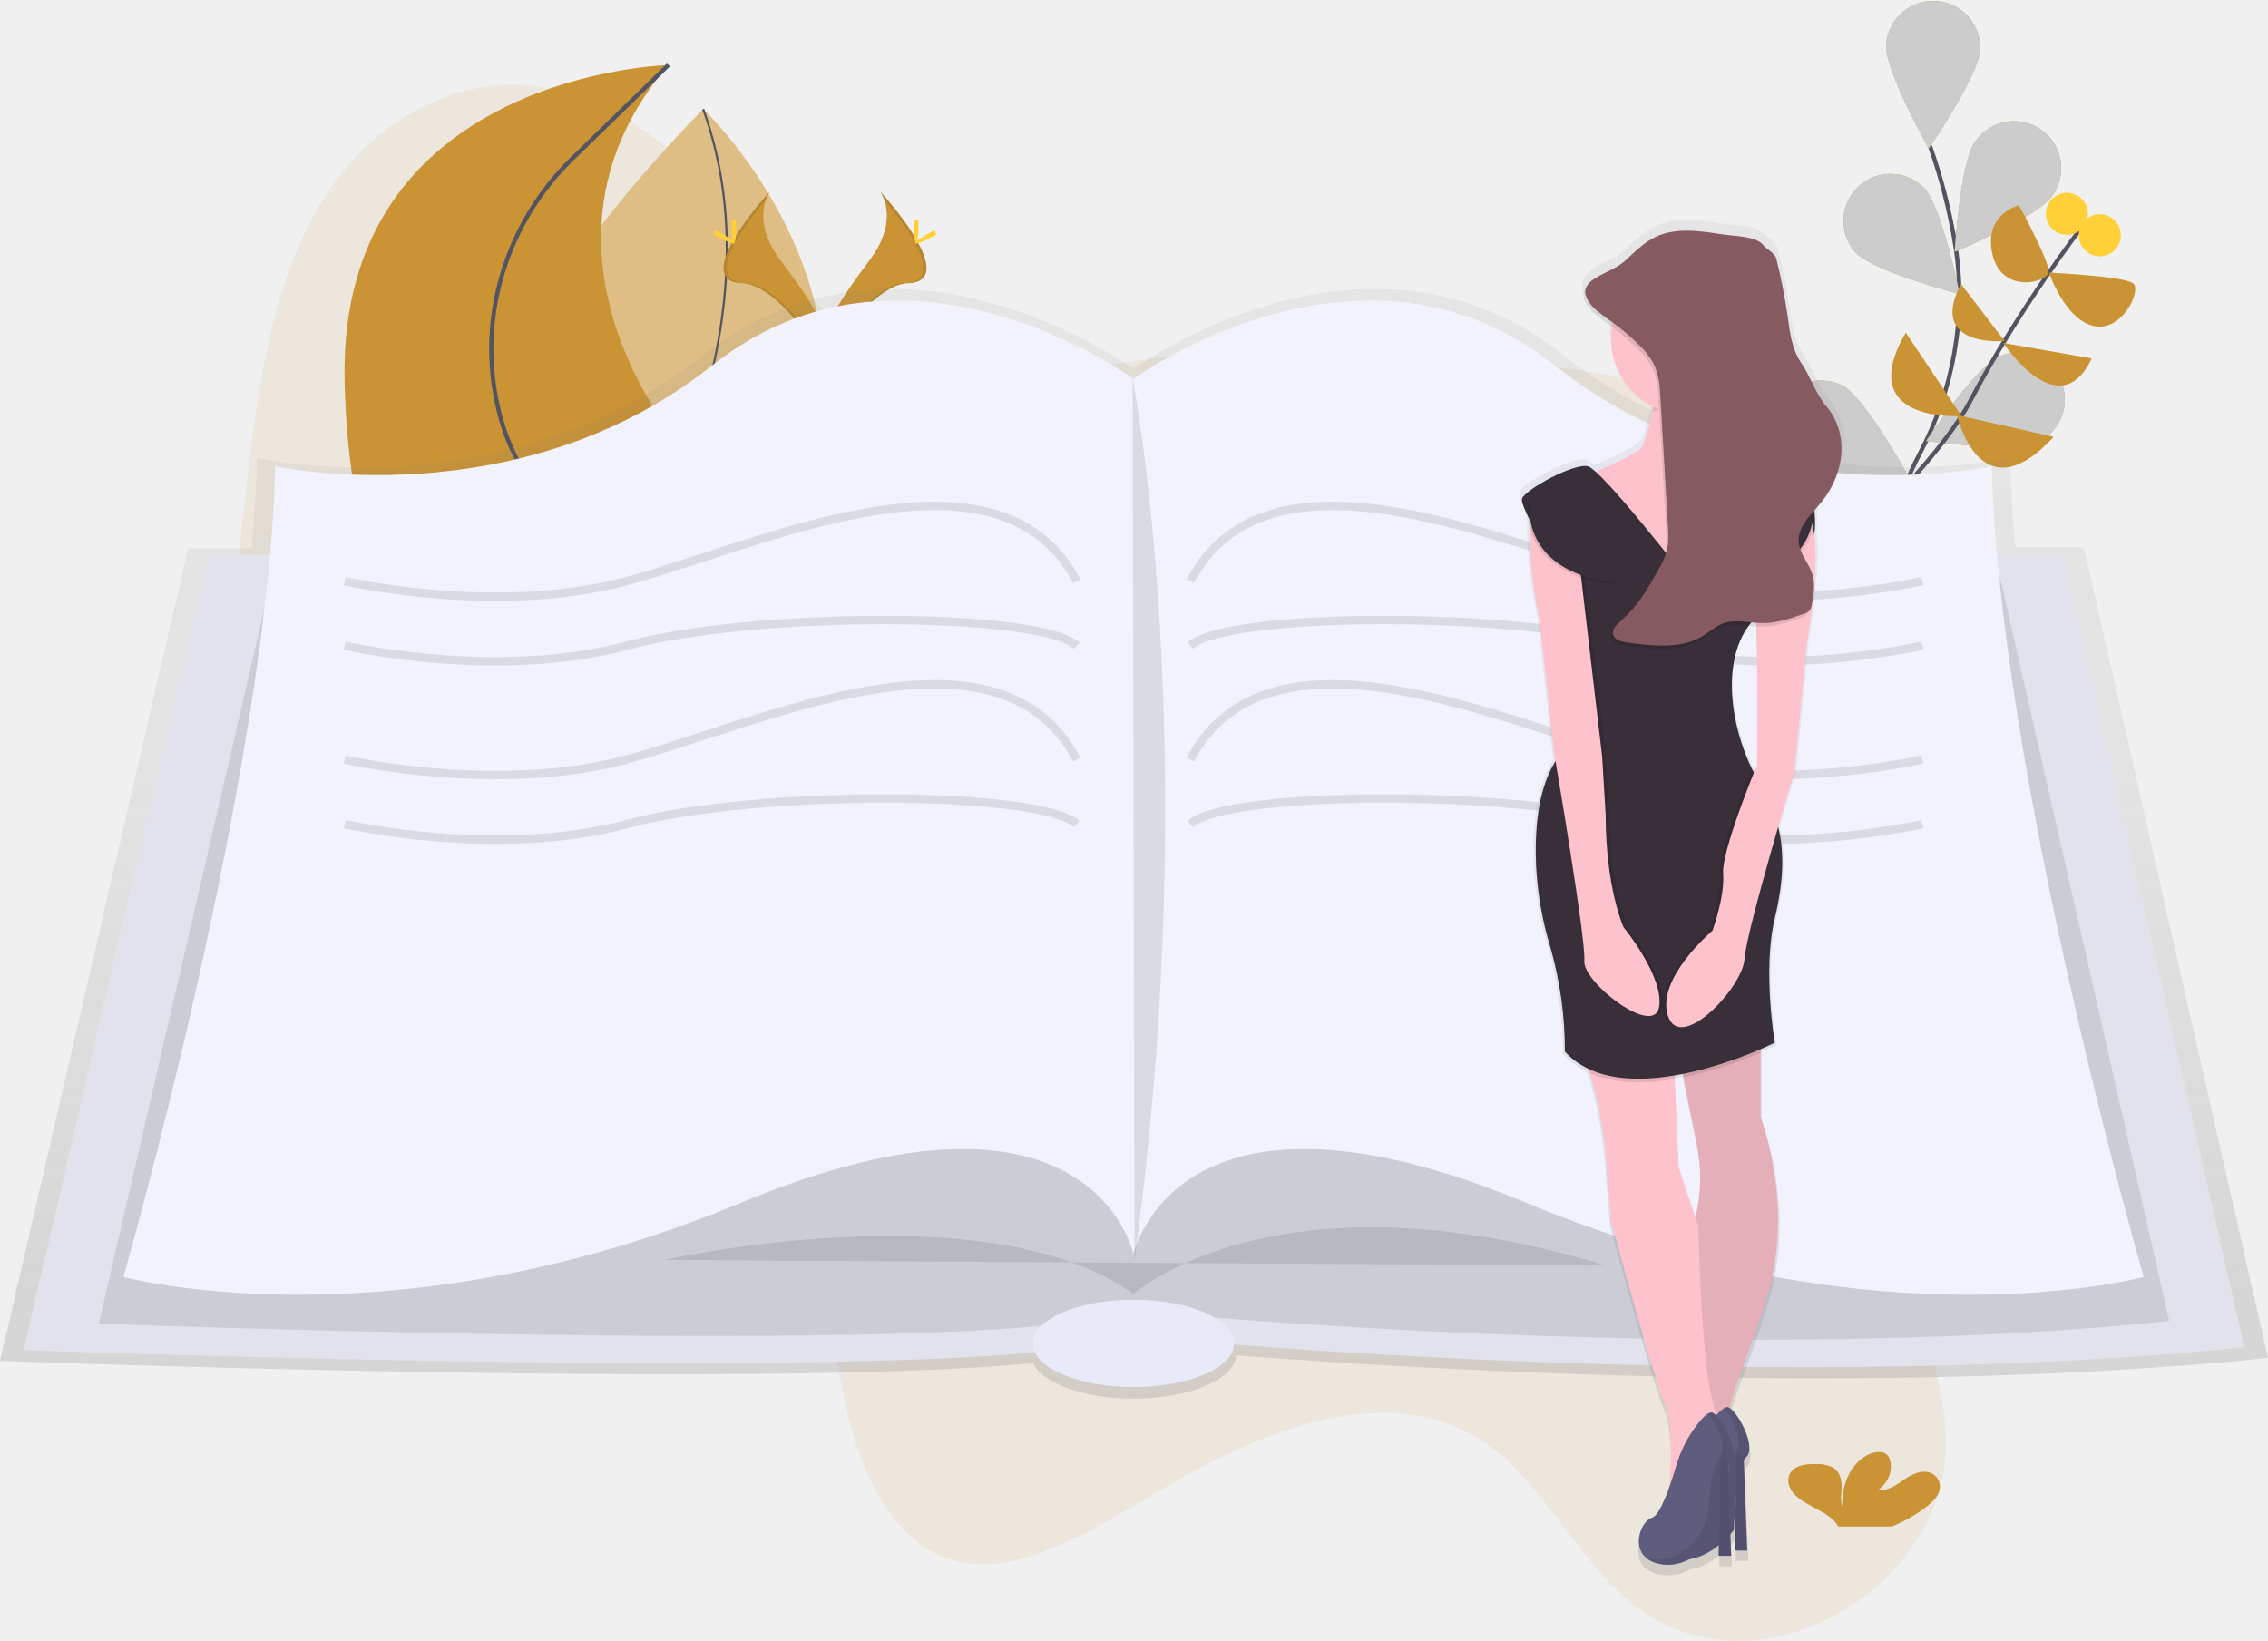
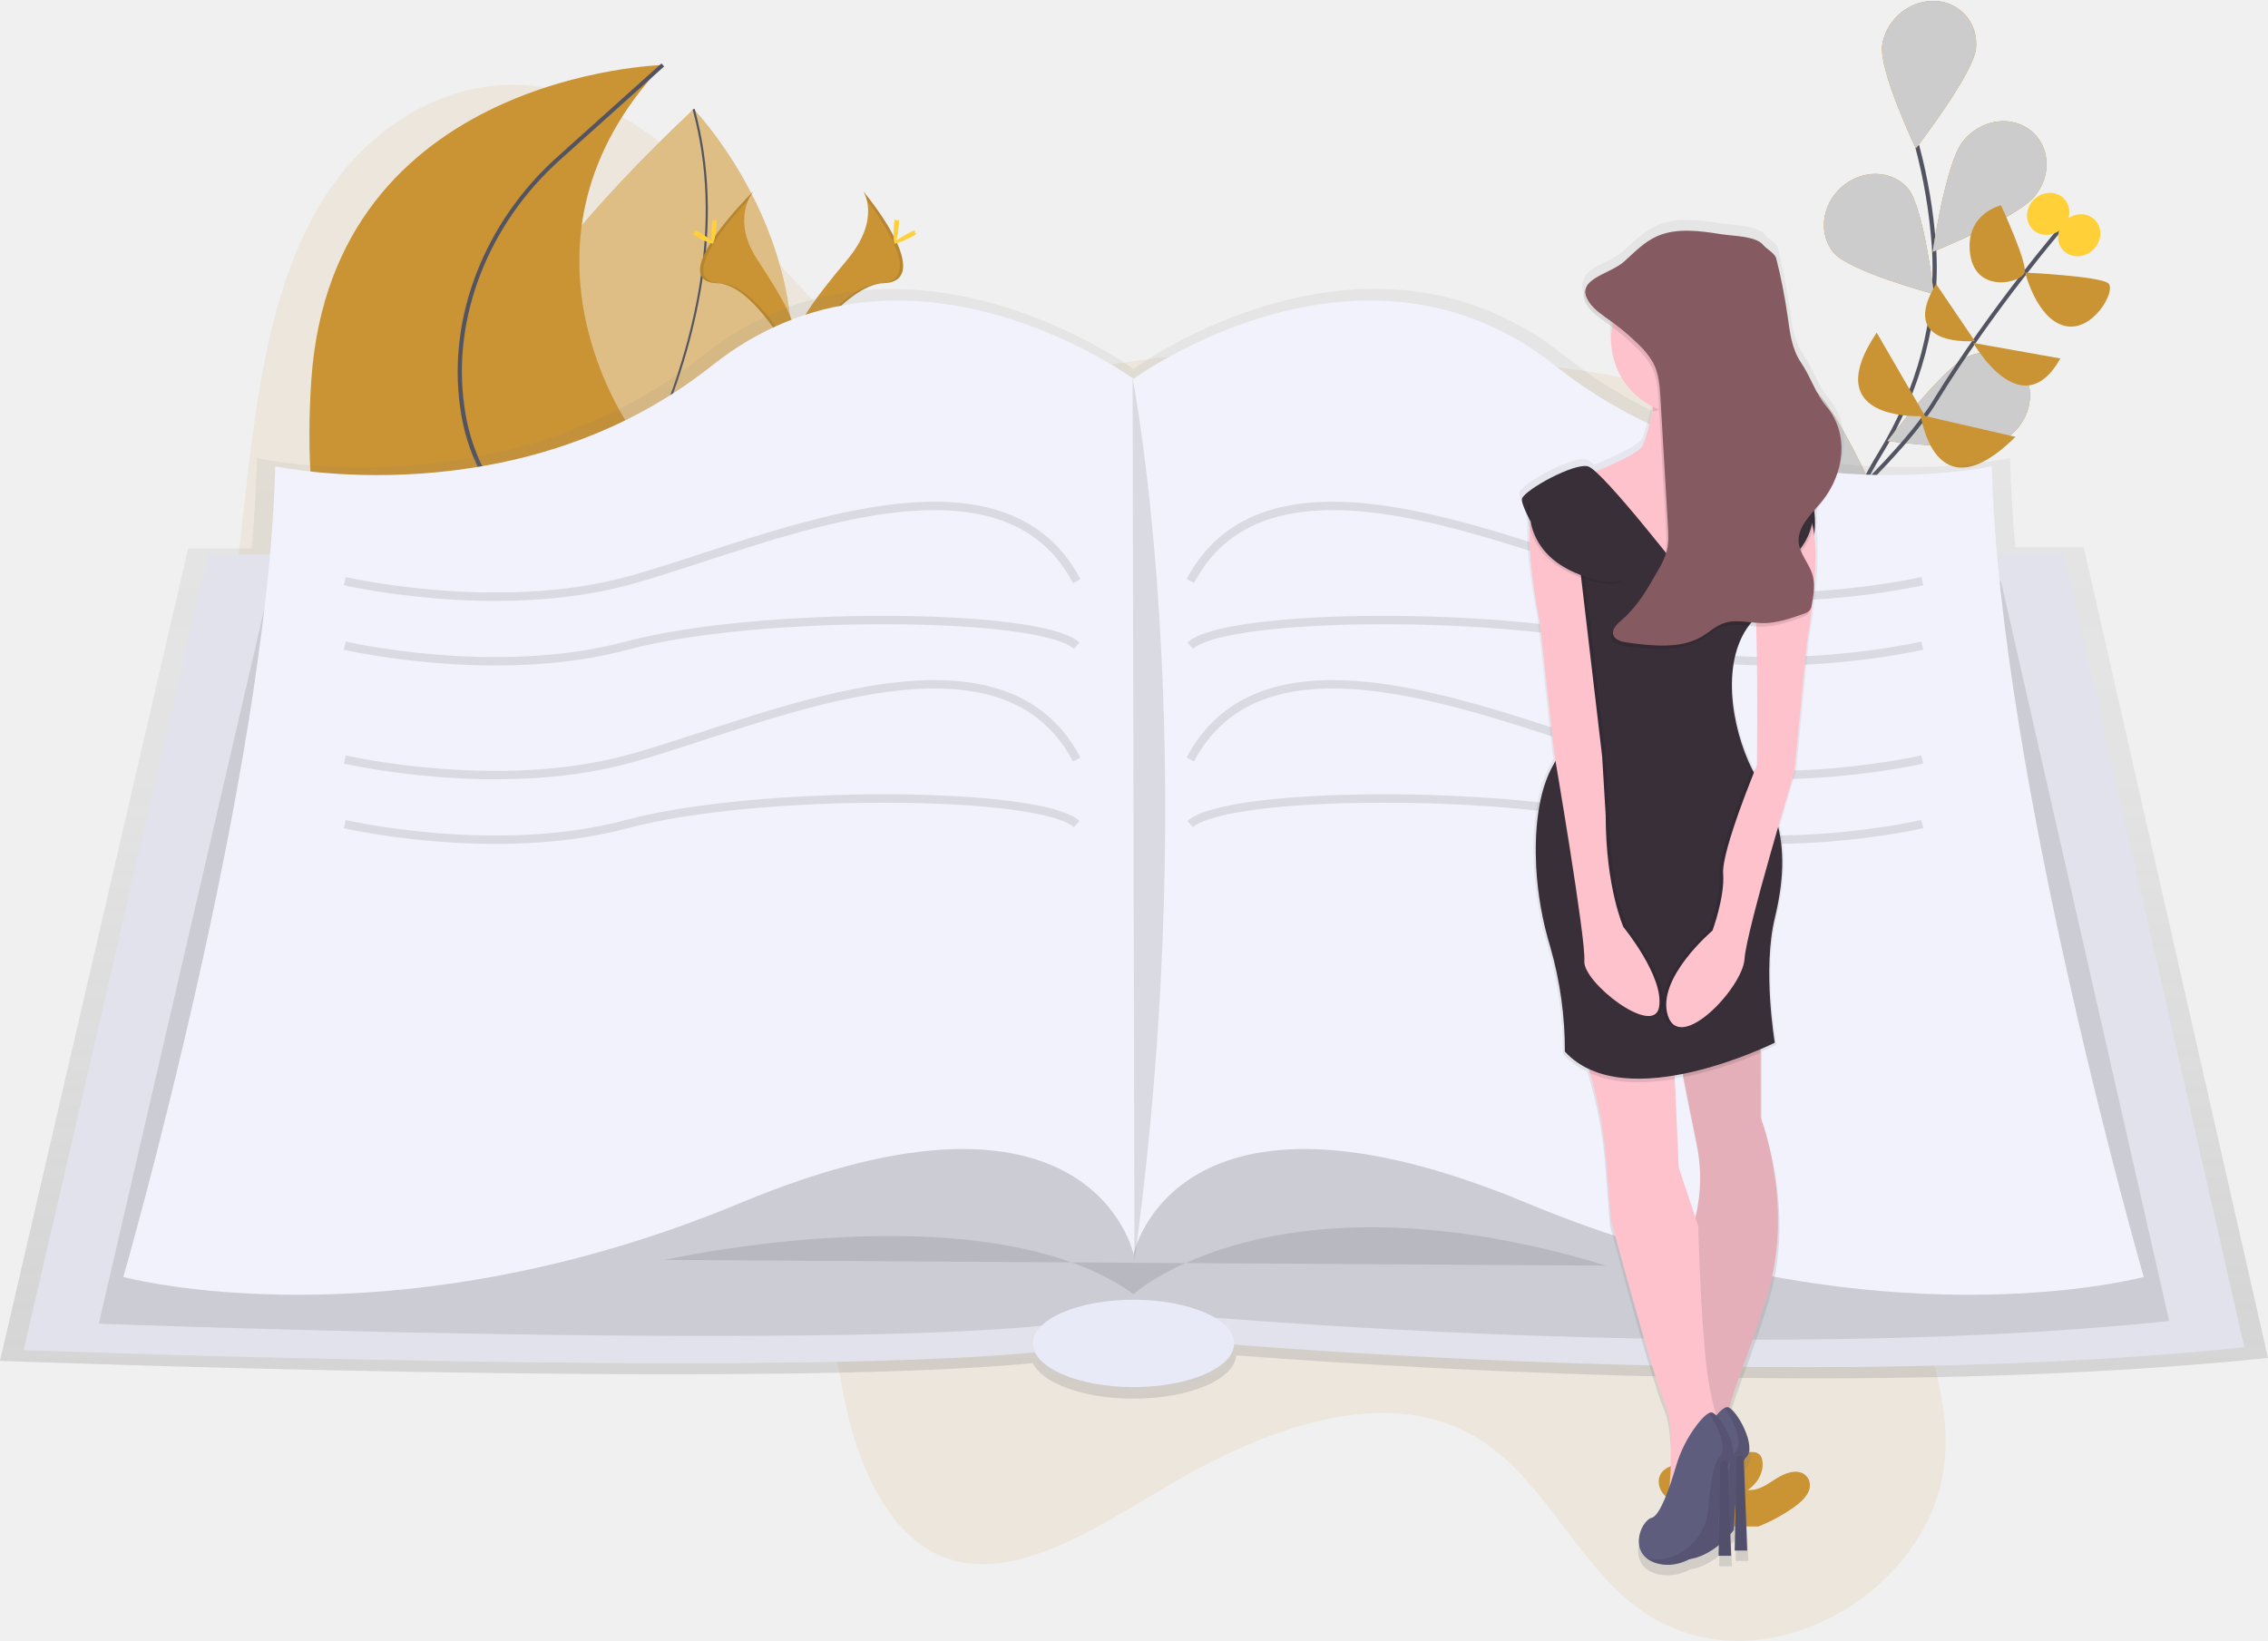
<svg xmlns="http://www.w3.org/2000/svg" xmlns:xlink="http://www.w3.org/1999/xlink" id="8d45fc85-8f50-4d13-8ede-4efe67a9dde5" data-name="Layer 1" width="1078.5" height="780.36" viewBox="0 0 1078.5 780.36">
+   <style>@keyframes wind{from{transform:skewX(5deg)}}.viento{transform:skewX(-5deg);animation:wind 1.5s infinite alternate;transform-origin:0% 30%}.plantita{transform-origin:0% 93%}</style>
  <defs>
    <linearGradient id="cb20406f-0184-40ae-b4eb-eddd07e14298" x1="600" y1="724.97" x2="600" y2="197.23" gradientUnits="userSpaceOnUse">
      <stop offset="0" stop-color="gray" stop-opacity="0.25" />
      <stop offset="0.54" stop-color="gray" stop-opacity="0.12" />
      <stop offset="1" stop-color="gray" stop-opacity="0.1" />
    </linearGradient>
    <linearGradient id="bd5348f2-d6e7-4b10-83c1-a84cbaf770d6" x1="906.56" y1="809.07" x2="906.56" y2="164.43" gradientTransform="matrix(-1, 0, 0, 1, 1767, 0)" xlink:href="#cb20406f-0184-40ae-b4eb-eddd07e14298" />
  </defs>
  <path d="M991.68,507.48C957.58,563.25,963.61,639,978.22,698.73c4.89,20,10.54,41.09,6.19,63.5-5.32,27.4-24.38,49-43.63,61.36-35.1,22.55-75.06,22.09-104-1.19-25.05-20.12-41.45-55.32-67-74.35-42.81-31.85-101.77-12.18-153.06,18-36.29,21.34-76.23,48.35-109.6,33.3-23.48-10.59-38-40.69-44.73-73.49-3.24-15.83-5.16-33.13-12.69-45.18-4.48-7.16-10.66-11.94-17.07-15.85-58.51-35.67-138-5.3-194.39-45.73-38.09-27.31-59.58-83.94-66.45-144.57S171,348.95,178.58,285c5.42-45.44,12.7-94.1,36.34-131.15,25-39.19,64.24-56.81,98.26-53.3s63.48,25.34,88.84,52c31.7,33.32,60.22,75.93,101.38,86.54,28,7.23,58.72-1.41,88.55-6.35,49.87-8.26,99-6.16,147.76-3.35,46.69,2.69,93.67,6.11,137.12,22.63,30.75,11.69,54.28,36.2,82.95,52.08,18.69,10.35,39.82,11.58,57.22,25.42,21.43,17,39.9,48.6,31.12,88.61C1039.77,456.18,1009.77,477.89,991.68,507.48Z" transform="translate(-60.75 -59.82)" fill="#ca9334" opacity="0.1" />
-   <path d="M355.05,337.12s-147.14-32.9,40.08-225.39c0,0,80.7,76.49,51.1,171.57-11.9,38.23-50.2,61.83-89,54.27Z" transform="translate(-60.75 -59.82)" fill="#ca9334" />
-   <path d="M355.05,337.12c-3.23-.72-144-36.15,40.08-225.39,0,0,80.7,76.49,51.1,171.57-11.9,38.23-50.2,61.83-89,54.27Z" transform="translate(-60.75 -59.82)" fill="#fff" opacity="0.4" />
-   <path d="M357,338.22s77.72-117.08,38.15-226.48" transform="translate(-60.75 -59.82)" fill="none" stroke="#535461" stroke-miterlimit="10" />
-   <path d="M960.36,450.81S935,348.7,973.43,276c16.14-30.51,22.55-65.27,17.16-99.36a268.09,268.09,0,0,0-12.14-47.5" transform="translate(-60.75 -59.82)" fill="none" stroke="#535461" stroke-miterlimit="10" stroke-width="2" />
-   <path d="M1002.4,83.18c-.53,12.36-24.44,47.23-24.44,47.23s-20.84-36.79-20.31-49.15a22.4,22.4,0,0,1,44.75,1.92Z" transform="translate(-60.75 -59.82)" fill="#ca9334" />
-   <path d="M1036.46,153.21c-7.16,10.09-46.19,26.37-46.19,26.37s2.5-42.21,9.66-52.3a22.4,22.4,0,1,1,36.52,25.93Z" transform="translate(-60.75 -59.82)" fill="#ca9334" />
-   <path d="M1029.83,270.11c-11.27,5.09-53.18-.55-53.18-.55s23.47-35.17,34.74-40.27a22.4,22.4,0,0,1,18.44,40.82Z" transform="translate(-60.75 -59.82)" fill="#ca9334" />
-   <path d="M1004.9,357.43c-10.25,6.92-52.51,8.44-52.51,8.44s17.19-38.63,27.44-45.56a22.4,22.4,0,0,1,25.07,37.12Z" transform="translate(-60.75 -59.82)" fill="#ca9334" />
-   <path d="M943.19,180c8.49,9,49.41,19.68,49.41,19.68s-8.36-41.45-16.85-50.44A22.4,22.4,0,0,0,943.19,180Z" transform="translate(-60.75 -59.82)" fill="#ca9334" />
-   <path d="M915.33,282.45c10.8,6,53,4,53,4S948,249.39,937.19,243.36a22.4,22.4,0,0,0-21.86,39.09Z" transform="translate(-60.75 -59.82)" fill="#ca9334" />
-   <path d="M901.92,385.78c9.62,7.77,51.59,12.9,51.59,12.9s-13.82-40-23.44-47.74a22.4,22.4,0,0,0-28.15,34.84Z" transform="translate(-60.75 -59.82)" fill="#ca9334" />
-   <path d="M1002.4,83.18c-.53,12.36-24.44,47.23-24.44,47.23s-20.84-36.79-20.31-49.15a22.4,22.4,0,0,1,44.75,1.92Z" transform="translate(-60.75 -59.82)" fill="#cccccc" />
-   <path d="M1036.46,153.21c-7.16,10.09-46.19,26.37-46.19,26.37s2.5-42.21,9.66-52.3a22.4,22.4,0,1,1,36.52,25.93Z" transform="translate(-60.75 -59.82)" fill="#cccccc" />
-   <path d="M1029.83,270.11c-11.27,5.09-53.18-.55-53.18-.55s23.47-35.17,34.74-40.27a22.4,22.4,0,0,1,18.44,40.82Z" transform="translate(-60.75 -59.82)" fill="#cccccc" />
-   <path d="M1004.9,357.43c-10.25,6.92-52.51,8.44-52.51,8.44s17.19-38.63,27.44-45.56a22.4,22.4,0,0,1,25.07,37.12Z" transform="translate(-60.75 -59.82)" fill="#cccccc" />
-   <path d="M943.19,180c8.49,9,49.41,19.68,49.41,19.68s-8.36-41.45-16.85-50.44A22.4,22.4,0,0,0,943.19,180Z" transform="translate(-60.75 -59.82)" fill="#cccccc" />
-   <path d="M915.33,282.45c10.8,6,53,4,53,4S948,249.39,937.19,243.36a22.4,22.4,0,0,0-21.86,39.09Z" transform="translate(-60.75 -59.82)" fill="#cccccc" />
-   <path d="M901.92,385.78c9.62,7.77,51.59,12.9,51.59,12.9s-13.82-40-23.44-47.74a22.4,22.4,0,0,0-28.15,34.84Z" transform="translate(-60.75 -59.82)" fill="#cccccc" />
-   <path d="M867.52,384.86s106.36-89.13,130-134.08,53.77-83.67,53.77-83.67" transform="translate(-60.75 -59.82)" fill="none" stroke="#535461" stroke-miterlimit="10" stroke-width="2" />
-   <path d="M1037.34,267.57l-46-10.38S1002.18,305.73,1037.34,267.57Z" transform="translate(-60.75 -59.82)" fill="#ca9334" />
-   <path d="M967,218l26.48,39.66S941.74,261.42,967,218Z" transform="translate(-60.75 -59.82)" fill="#ca9334" />
-   <path d="M1055.44,230.29l-42.06-7.38S1039.81,263.1,1055.44,230.29Z" transform="translate(-60.75 -59.82)" fill="#ca9334" />
-   <path d="M993.24,194.86,1014,222S977.25,225.46,993.24,194.86Z" transform="translate(-60.75 -59.82)" fill="#ca9334" />
-   <path d="M1035.14,189.45s35.85,1.71,40,5.13-5.34,23.48-19,20.21S1035.14,189.45,1035.14,189.45Z" transform="translate(-60.75 -59.82)" fill="#ca9334" />
-   <path d="M1020.82,157.44s14.63,26.66,14.08,31.73-22.29,10.77-26.69-8.45S1020.82,157.44,1020.82,157.44Z" transform="translate(-60.75 -59.82)" fill="#ca9334" />
-   <circle cx="1059.3" cy="171.73" r="10" transform="translate(515.02 1069.93) rotate(-72.43)" fill="#ffd037" />
-   <circle cx="1043.65" cy="161.53" r="10" transform="translate(513.82 1047.89) rotate(-72.43)" fill="#ffd037" />
-   <path d="M389.61,407.74s43-32-11-144c0,0-72-89,0-173,0,0-157,4-154,150s78.5,167,78.5,167Z" transform="translate(-60.75 -59.82)" fill="#ca9334" />
-   <path d="M349.45,407.74s-10.83-77-39.83-124A100.81,100.81,0,0,1,297.43,253c-9.69-42.63,4.13-87.21,35.44-117.72l45.75-44.57" transform="translate(-60.75 -59.82)" fill="none" stroke="#535461" stroke-miterlimit="10" stroke-width="2" />
-   <path d="M479.16,150.69s9.88,12.92-4.56,32.42-26.34,36-21.53,48.12c0,0,21.78-36.22,39.51-36.73S498.66,172.47,479.16,150.69Z" transform="translate(-60.75 -59.82)" fill="#ca9334" />
-   <path d="M479.16,150.69a16,16,0,0,1,2,4.05c17.3,20.32,26.51,39.29,9.89,39.77-15.49.44-34.07,28.14-38.52,35.13a15,15,0,0,0,.53,1.59s21.78-36.22,39.51-36.73S498.66,172.47,479.16,150.69Z" transform="translate(-60.75 -59.82)" opacity="0.1" />
-   <path d="M497.52,167.15c0,4.55-.51,8.23-1.14,8.23s-1.14-3.69-1.14-8.23.64-2.41,1.27-2.41S497.52,162.61,497.52,167.15Z" transform="translate(-60.75 -59.82)" fill="#ffd037" />
-   <path d="M503.82,172.58c-4,2.18-7.47,3.49-7.77,2.94s2.69-2.76,6.68-4.94,2.42-.59,2.72,0S507.81,170.4,503.82,172.58Z" transform="translate(-60.75 -59.82)" fill="#ffd037" />
-   <path d="M427,150.69s-9.88,12.92,4.56,32.42,26.34,36,21.53,48.12c0,0-21.78-36.22-39.51-36.73S407.48,172.47,427,150.69Z" transform="translate(-60.75 -59.82)" fill="#ca9334" />
-   <path d="M427,150.69a16,16,0,0,0-2,4.05c-17.3,20.32-26.51,39.29-9.89,39.77,15.49.44,34.07,28.14,38.52,35.13a15,15,0,0,1-.53,1.59S431.29,195,413.56,194.51,407.48,172.47,427,150.69Z" transform="translate(-60.75 -59.82)" opacity="0.1" />
-   <path d="M408.62,167.15c0,4.55.51,8.23,1.14,8.23s1.14-3.69,1.14-8.23-.64-2.41-1.27-2.41S408.62,162.61,408.62,167.15Z" transform="translate(-60.75 -59.82)" fill="#ffd037" />
-   <path d="M402.32,172.58c4,2.18,7.47,3.49,7.77,2.94s-2.69-2.76-6.68-4.94-2.42-.59-2.72,0S398.33,170.4,402.32,172.58Z" transform="translate(-60.75 -59.82)" fill="#ffd037" />
+   <g class="viento">
+     <path d="M355.05,337.12s-147.14-32.9,40.08-225.39c0,0,80.7,76.49,51.1,171.57-11.9,38.23-50.2,61.83-89,54.27Z" transform="translate(-60.75 -59.82)" fill="#ca9334" />
+     <path d="M355.05,337.12c-3.23-.72-144-36.15,40.08-225.39,0,0,80.7,76.49,51.1,171.57-11.9,38.23-50.2,61.83-89,54.27Z" transform="translate(-60.75 -59.82)" fill="#fff" opacity="0.4" />
+     <path d="M357,338.22s77.72-117.08,38.15-226.48" transform="translate(-60.75 -59.82)" fill="none" stroke="#535461" stroke-miterlimit="10" />
+     <path d="M960.36,450.81S935,348.7,973.43,276c16.14-30.51,22.55-65.27,17.16-99.36a268.09,268.09,0,0,0-12.14-47.5" transform="translate(-60.75 -59.82)" fill="none" stroke="#535461" stroke-miterlimit="10" stroke-width="2" />
+     <path d="M1002.4,83.18c-.53,12.36-24.44,47.23-24.44,47.23s-20.84-36.79-20.31-49.15a22.4,22.4,0,0,1,44.75,1.92Z" transform="translate(-60.75 -59.82)" fill="#ca9334" />
+     <path d="M1036.46,153.21c-7.16,10.09-46.19,26.37-46.19,26.37s2.5-42.21,9.66-52.3a22.4,22.4,0,1,1,36.52,25.93Z" transform="translate(-60.75 -59.82)" fill="#ca9334" />
+     <path d="M1029.83,270.11c-11.27,5.09-53.18-.55-53.18-.55s23.47-35.17,34.74-40.27a22.4,22.4,0,0,1,18.44,40.82Z" transform="translate(-60.75 -59.82)" fill="#ca9334" />
+     <path d="M1004.9,357.43c-10.25,6.92-52.51,8.44-52.51,8.44s17.19-38.63,27.44-45.56a22.4,22.4,0,0,1,25.07,37.12Z" transform="translate(-60.75 -59.82)" fill="#ca9334" />
+     <path d="M943.19,180c8.49,9,49.41,19.68,49.41,19.68s-8.36-41.45-16.85-50.44A22.4,22.4,0,0,0,943.19,180Z" transform="translate(-60.75 -59.82)" fill="#ca9334" />
+     <path d="M915.33,282.45c10.8,6,53,4,53,4S948,249.39,937.19,243.36a22.4,22.4,0,0,0-21.86,39.09Z" transform="translate(-60.75 -59.82)" fill="#ca9334" />
+     <path d="M901.92,385.78c9.62,7.77,51.59,12.9,51.59,12.9s-13.82-40-23.44-47.74a22.4,22.4,0,0,0-28.15,34.84Z" transform="translate(-60.75 -59.82)" fill="#ca9334" />
+     <path d="M1002.4,83.18c-.53,12.36-24.44,47.23-24.44,47.23s-20.84-36.79-20.31-49.15a22.4,22.4,0,0,1,44.75,1.92Z" transform="translate(-60.75 -59.82)" fill="#cccccc" />
+     <path d="M1036.46,153.21c-7.16,10.09-46.19,26.37-46.19,26.37s2.5-42.21,9.66-52.3a22.4,22.4,0,1,1,36.52,25.93Z" transform="translate(-60.75 -59.82)" fill="#cccccc" />
+     <path d="M1029.83,270.11c-11.27,5.09-53.18-.55-53.18-.55s23.47-35.17,34.74-40.27a22.4,22.4,0,0,1,18.44,40.82Z" transform="translate(-60.75 -59.82)" fill="#cccccc" />
+     <path d="M1004.9,357.43c-10.25,6.92-52.51,8.44-52.51,8.44s17.19-38.63,27.44-45.56a22.4,22.4,0,0,1,25.07,37.12Z" transform="translate(-60.75 -59.82)" fill="#cccccc" />
+     <path d="M943.19,180c8.49,9,49.41,19.68,49.41,19.68s-8.36-41.45-16.85-50.44A22.4,22.4,0,0,0,943.19,180Z" transform="translate(-60.75 -59.82)" fill="#cccccc" />
+     <path d="M915.33,282.45c10.8,6,53,4,53,4S948,249.39,937.19,243.36a22.4,22.4,0,0,0-21.86,39.09Z" transform="translate(-60.75 -59.82)" fill="#cccccc" />
+     <path d="M901.92,385.78c9.62,7.77,51.59,12.9,51.59,12.9s-13.82-40-23.44-47.74a22.4,22.4,0,0,0-28.15,34.84Z" transform="translate(-60.75 -59.82)" fill="#cccccc" />
+     <path d="M867.52,384.86s106.36-89.13,130-134.08,53.77-83.67,53.77-83.67" transform="translate(-60.75 -59.82)" fill="none" stroke="#535461" stroke-miterlimit="10" stroke-width="2" />
+     <path d="M1037.34,267.57l-46-10.38S1002.18,305.73,1037.34,267.57Z" transform="translate(-60.75 -59.82)" fill="#ca9334" />
+     <path d="M967,218l26.48,39.66S941.74,261.42,967,218Z" transform="translate(-60.75 -59.82)" fill="#ca9334" />
+     <path d="M1055.44,230.29l-42.06-7.38S1039.81,263.1,1055.44,230.29Z" transform="translate(-60.75 -59.82)" fill="#ca9334" />
+     <path d="M993.24,194.86,1014,222S977.25,225.46,993.24,194.86Z" transform="translate(-60.75 -59.82)" fill="#ca9334" />
+     <path d="M1035.14,189.45s35.85,1.71,40,5.13-5.34,23.48-19,20.21S1035.14,189.45,1035.14,189.45Z" transform="translate(-60.75 -59.82)" fill="#ca9334" />
+     <path d="M1020.82,157.44s14.63,26.66,14.08,31.73-22.29,10.77-26.69-8.45S1020.82,157.44,1020.82,157.44Z" transform="translate(-60.75 -59.82)" fill="#ca9334" />
+     <circle cx="1059.3" cy="171.73" r="10" transform="translate(515.02 1069.93) rotate(-72.43)" fill="#ffd037" />
+     <circle cx="1043.65" cy="161.53" r="10" transform="translate(513.82 1047.89) rotate(-72.43)" fill="#ffd037" />
+     <path d="M389.61,407.74s43-32-11-144c0,0-72-89,0-173,0,0-157,4-154,150s78.5,167,78.5,167Z" transform="translate(-60.75 -59.82)" fill="#ca9334" />
+     <path d="M349.45,407.74s-10.83-77-39.83-124A100.81,100.81,0,0,1,297.43,253c-9.69-42.63,4.13-87.21,35.44-117.72l45.75-44.57" transform="translate(-60.75 -59.82)" fill="none" stroke="#535461" stroke-miterlimit="10" stroke-width="2" />
+     <path d="M479.16,150.69s9.88,12.92-4.56,32.42-26.34,36-21.53,48.12c0,0,21.78-36.22,39.51-36.73S498.66,172.47,479.16,150.69Z" transform="translate(-60.75 -59.82)" fill="#ca9334" />
+     <path d="M479.16,150.69a16,16,0,0,1,2,4.05c17.3,20.32,26.51,39.29,9.89,39.77-15.49.44-34.07,28.14-38.52,35.13a15,15,0,0,0,.53,1.59s21.78-36.22,39.51-36.73S498.66,172.47,479.16,150.69Z" transform="translate(-60.75 -59.82)" opacity="0.1" />
+     <path d="M497.52,167.15c0,4.55-.51,8.23-1.14,8.23s-1.14-3.69-1.14-8.23.64-2.41,1.27-2.41S497.52,162.61,497.52,167.15Z" transform="translate(-60.75 -59.82)" fill="#ffd037" />
+     <path d="M503.82,172.58c-4,2.18-7.47,3.49-7.77,2.94s2.69-2.76,6.68-4.94,2.42-.59,2.72,0S507.81,170.4,503.82,172.58Z" transform="translate(-60.75 -59.82)" fill="#ffd037" />
+     <path d="M427,150.69s-9.88,12.92,4.56,32.42,26.34,36,21.53,48.12c0,0-21.78-36.22-39.51-36.73S407.48,172.47,427,150.69Z" transform="translate(-60.75 -59.82)" fill="#ca9334" />
+     <path d="M427,150.69a16,16,0,0,0-2,4.05c-17.3,20.32-26.51,39.29-9.89,39.77,15.49.44,34.07,28.14,38.52,35.13a15,15,0,0,1-.53,1.59S431.29,195,413.56,194.51,407.48,172.47,427,150.69Z" transform="translate(-60.75 -59.82)" opacity="0.1" />
+     <path d="M408.62,167.15c0,4.55.51,8.23,1.14,8.23s1.14-3.69,1.14-8.23-.64-2.41-1.27-2.41S408.62,162.61,408.62,167.15Z" transform="translate(-60.75 -59.82)" fill="#ffd037" />
+     <path d="M402.32,172.58c4,2.18,7.47,3.49,7.77,2.94s-2.69-2.76-6.68-4.94-2.42-.59-2.72,0S398.33,170.4,402.32,172.58Z" transform="translate(-60.75 -59.82)" fill="#ffd037" />
+   </g>
  <path d="M1139.25,705.61l-87.61-385.48-32.55,0c-1.3-14.73-2.17-29-2.5-42.44,0,0-118,25.82-212.1-48.88s-204.73,6.46-204.73,6.46l-.43-.31,0-.15V235c-7.68-5.44-113.66-78.07-204.27-6.13-94.06,74.7-212.1,48.88-212.1,48.88-.33,13.61-1.21,28-2.54,42.87l-30.2,0L60.75,707s363.7,13.62,491.15,1.06c4.57,9.66,24.27,16.92,47.87,16.92,26.52,0,48.09-9.17,48.84-20.6C747.82,711.93,961.3,724,1139.25,705.61Z" transform="translate(-60.75 -59.82)" fill="url(#cb20406f-0184-40ae-b4eb-eddd07e14298)" />
  <path d="M159.59,323.52,72,701.86s482.17,18.06,521-7.22c0,0,299.33,30.25,535,5.87l-85.78-377.43Z" transform="translate(-60.75 -59.82)" fill="#e2e2ec" />
  <path d="M189.39,336.59,107.73,689.32s449.54,16.84,485.74-6.73c0,0,279.07,28.2,498.79,5.47l-80-351.89Z" transform="translate(-60.75 -59.82)" opacity="0.1" />
  <path d="M1007.91,281.54s-115.58,25.28-207.68-47.86S599.77,240,599.77,240s-108.35-79.46-200.45-6.32-207.68,47.86-207.68,47.86C188,428.72,119.41,667.1,119.41,667.1s126.41,34.31,293.46-35.21,186.91,24.38,186.91,24.38,19.86-93.91,186.91-24.38,293.46,35.21,293.46,35.21S1011.52,428.72,1007.91,281.54Z" transform="translate(-60.75 -59.82)" fill="#f1f2fb" />
  <path d="M376.75,659s152.6-34.31,223,16.25c0,0,67.72-61.4,224.83-13.54" transform="translate(-60.75 -59.82)" opacity="0.1" />
  <ellipse cx="539.02" cy="638.88" rx="47.86" ry="20.77" fill="#e8eaf8" />
  <path d="M599.32,239.55s34.31,174.27.9,419.87" transform="translate(-60.75 -59.82)" opacity="0.1" />
  <path d="M224.7,336.17s71.87,16.7,134.08,0,176.43-71.33,214,0" transform="translate(-60.75 -59.82)" fill="none" stroke="#000" stroke-miterlimit="10" stroke-width="4" opacity="0.1" />
  <path d="M224.7,366.87s71.87,16.7,134.08,0,196.91-15.8,214,0" transform="translate(-60.75 -59.82)" fill="none" stroke="#000" stroke-miterlimit="10" stroke-width="4" opacity="0.1" />
  <path d="M224.7,421s71.87,16.7,134.08,0,176.43-71.33,214,0" transform="translate(-60.75 -59.82)" fill="none" stroke="#000" stroke-miterlimit="10" stroke-width="4" opacity="0.1" />
  <path d="M224.7,451.74s71.87,16.7,134.08,0,196.91-15.8,214,0" transform="translate(-60.75 -59.82)" fill="none" stroke="#000" stroke-miterlimit="10" stroke-width="4" opacity="0.1" />
  <path d="M974.85,336.17s-71.87,16.7-134.08,0-176.43-71.33-214,0" transform="translate(-60.75 -59.82)" fill="none" stroke="#000" stroke-miterlimit="10" stroke-width="4" opacity="0.1" />
  <path d="M974.85,366.87s-71.87,16.7-134.08,0-196.91-15.8-214,0" transform="translate(-60.75 -59.82)" fill="none" stroke="#000" stroke-miterlimit="10" stroke-width="4" opacity="0.1" />
  <path d="M974.85,421s-71.87,16.7-134.08,0-176.43-71.33-214,0" transform="translate(-60.75 -59.82)" fill="none" stroke="#000" stroke-miterlimit="10" stroke-width="4" opacity="0.1" />
  <path d="M974.85,451.74s-71.87,16.7-134.08,0-196.91-15.8-214,0" transform="translate(-60.75 -59.82)" fill="none" stroke="#000" stroke-miterlimit="10" stroke-width="4" opacity="0.1" />
-   <path d="M976.31,776.79c3-2.29,5.85-5,6.72-8.27a7,7,0,0,0-4.69-8.42c-4.31-1.34-8.91,1.09-12.41,3.55s-7.49,5.27-12.06,4.75c4.73-3.42,7-9,5.68-14a5.43,5.43,0,0,0-1.58-2.85c-2.39-2.09-6.73-1.19-9.59.45-9.11,5.23-11.65,15.32-11.7,24.41-.92-3.28-.14-6.69-.17-10.06s-1.15-7.09-4.63-8.9a16.55,16.55,0,0,0-7.06-1.35c-4.09-.12-8.66.21-11.45,2.66-3.47,3-2.57,8.13.45,11.47s7.62,5.44,11.85,7.75c3.23,1.76,6.49,3.81,8.47,6.59a6,6,0,0,1,.63,1.18h25.67A73.8,73.8,0,0,0,976.31,776.79Z" transform="translate(-60.75 -59.82)" fill="#ca9334" />
+   <g class="viento plantita">
+     <path d="M976.31,776.79c3-2.29,5.85-5,6.72-8.27a7,7,0,0,0-4.69-8.42c-4.31-1.34-8.91,1.09-12.41,3.55s-7.49,5.27-12.06,4.75c4.73-3.42,7-9,5.68-14a5.43,5.43,0,0,0-1.58-2.85c-2.39-2.09-6.73-1.19-9.59.45-9.11,5.23-11.65,15.32-11.7,24.41-.92-3.28-.14-6.69-.17-10.06s-1.15-7.09-4.63-8.9a16.55,16.55,0,0,0-7.06-1.35c-4.09-.12-8.66.21-11.45,2.66-3.47,3-2.57,8.13.45,11.47s7.62,5.44,11.85,7.75c3.23,1.76,6.49,3.81,8.47,6.59a6,6,0,0,1,.63,1.18h25.67A73.8,73.8,0,0,0,976.31,776.79Z" transform="translate(-60.75 -59.82)" fill="#ca9334" />
+   </g>
  <path d="M798.82,416.69s.25,1.44.67,4c-.22.4-.44.8-.67,1.19-8.2,13.8-9.46,33.68-8.69,50A163.6,163.6,0,0,0,797,510.68a181.36,181.36,0,0,1,7,50.4,36.64,36.64,0,0,0,11.48,8.36c.22.67.45,1.35.65,2a204.43,204.43,0,0,1,7.63,38.61l2.58,32.66s19.77,73.92,25.78,87.67c4.28,9.78,3.34,30,2.44,40.84-2.57,7.29-5.7,14.24-8.46,15-5,1.42-10,13.46-2.72,19.51h0a11.6,11.6,0,0,0,1.75,1.2l.29.16.53.27.78.35.4.15.83.28.36.11c.39.11.79.22,1.22.32a21.83,21.83,0,0,0,14.84-2.35c5.48-.82,10.35-3.76,14-6.73l-.1,5.21h6L884,794.29c1.08-1.21,1.68-2,1.68-2s.18-6.29.87-13.61l-.44,23.49h6l-1.62-43.35a6.92,6.92,0,0,1,1.19-1.77c5-5-3.64-21.13-8.11-23.82,2-10.6,9.63-25.91,18.43-55.26,12.89-43-3.44-85.09-3.44-85.09v-33c4.33-1.86,6.88-3.13,6.88-3.13s-6-35.24,0-60.16c3.89-16.11,4.9-30.42,1.65-44.11,4.32-14.88,7.81-26.37,7.81-26.37l6-61.88c1.53-9.29,2.56-17.24,3.22-24,.11-.84.19-1.69.23-2.53,1.1-12.59.86-21,.14-26.5a42.1,42.1,0,0,0,.36-7.61,30.05,30.05,0,0,0,.16-3.93c.86-1,1.7-2,2.5-3a43.09,43.09,0,0,0,5.39-8.6c6.61-12.47,6.8-27.7-2.43-38.69-5.68-6.77-7.45-14.06-12.36-21.27-4.49-6.6-5.34-14.51-6.42-22.11a270.73,270.73,0,0,0-5.5-28.07c-.69-2.72-4.47-4.39-6.35-6.65-3.63-4.37-14.23-4.22-20.34-5.19-10.26-1.63-21.37-3.15-30.71.88-6.5,2.81-11.17,7.92-16.25,12.43-5.47,4.85-16.67,7.19-18.41,13-1.55,2.22-1.63,5,1,8.72,2.54,3.58,6.54,6.14,10.27,8.82.48.34.93.7,1.4,1a36.52,36.52,0,0,0,19.85,38.64c-.1.65-.21,1.29-.33,1.92A115.82,115.82,0,0,1,841.8,268c-1.11,3.32-13.95,9.12-23,12.84a11.5,11.5,0,0,0-3.67-2.53c-6.88-1.72-30.08,11.17-31.8,15.47-.48,1.2.78,4.52,2.83,8.7a31,31,0,0,0,.93,5.64c-.51,8.8.41,23,4.84,45.83Zm96.5,9.67c-.32-.61-.65-1.23-1-1.87-9.55-19.31-15.22-50.53-1.54-69.15,1.22.13,2.44.25,3.66.33.81,25.34.34,67,.34,67S896.24,424.07,895.32,426.36ZM861.23,573.54c1.94,9.75,4.22,21.08,6.35,31.38a82.52,82.52,0,0,1-.5,36.32L859,617l-1.88-42.65L857,572.6q1.95-.33,3.87-.71Z" transform="translate(-60.75 -59.82)" fill="url(#bd5348f2-d6e7-4b10-83c1-a84cbaf770d6)" />
  <path d="M867.47,603.06a81.22,81.22,0,0,1-.49,35.75,46.25,46.25,0,0,1-2,6.55l2.28,92.7.26,10.51a52.9,52.9,0,0,0,6.4.94,29.07,29.07,0,0,0,6,0c2-.25,3.76-.85,4.7-2s1.14-3-.19-5.69a16.92,16.92,0,0,1-1.63-9.55c.08-.92.23-1.89.41-2.89,2-10.43,9.47-25.51,18.14-54.39,12.69-42.3-3.38-83.75-3.38-83.75V552.3l-41.45-4.23s2,10.48,4.75,24.1C863.13,581.77,865.37,592.92,867.47,603.06Z" transform="translate(-60.75 -59.82)" fill="#fdc2cc" />
  <path d="M867.47,603.06a81.22,81.22,0,0,1-.49,35.75,46.25,46.25,0,0,1-2,6.55l2.28,92.7.26,10.51a52.9,52.9,0,0,0,6.4.94,29.07,29.07,0,0,0,6,0c2-.25,3.76-.85,4.7-2s1.14-3-.19-5.69a16.92,16.92,0,0,1-1.63-9.55c.08-.92.23-1.89.41-2.89,2-10.43,9.47-25.51,18.14-54.39,12.69-42.3-3.38-83.75-3.38-83.75V552.3l-41.45-4.23s2,10.48,4.75,24.1C863.13,581.77,865.37,592.92,867.47,603.06Z" transform="translate(-60.75 -59.82)" opacity="0.1" />
  <path d="M809.94,552.3a127,127,0,0,1,6.87,17.83,201.21,201.21,0,0,1,7.51,38l2.54,32.15s19.46,72.75,25.38,86.29c4.21,9.63,3.29,29.53,2.4,40.22-.36,4.34-.71,7.16-.71,7.16l8.63-10.57,11.31-13.87,5.16-6.33,1.13-1.38a52,52,0,0,1-3.3-8.83s0,0,0,0a150.93,150.93,0,0,1-5.15-28.35c-2.54-26.22-3.38-61.76-3.38-61.76l-1.34-4-8-23.91-1.85-42-.69-15.55Z" transform="translate(-60.75 -59.82)" fill="#fdc2cc" />
  <path d="M875.38,734.79a60.2,60.2,0,0,0-10.06,19.89c-2.69,9.15-7.42,23.21-11.39,24.34-5.92,1.69-11.84,18.61,3.38,22s27.92-13.54,27.92-13.54.85-29.61,5.92-34.68-4.23-22-8.46-23.69C881,728.42,878.14,731.22,875.38,734.79Z" transform="translate(-60.75 -59.82)" fill="#5f5d7e" />
  <path d="M852.24,798.48a20.37,20.37,0,0,0,11.88-1.08,26.55,26.55,0,0,0,16.62-22.81c.72-9.06,2.24-21.24,5.33-24.33,4-4-1-15.4-5.3-20.85a2.29,2.29,0,0,1,1.91-.3c4.23,1.69,13.54,18.61,8.46,23.69s-5.92,34.68-5.92,34.68S872.55,804.4,857.32,801a14,14,0,0,1-6.06-2.79C851.58,798.31,851.9,798.4,852.24,798.48Z" transform="translate(-60.75 -59.82)" opacity="0.1" />
  <path d="M889.95,753.51l1.63,43.7h-5.92l.82-43.67a1.68,1.68,0,0,1,1.74-1.59h0A1.68,1.68,0,0,1,889.95,753.51Z" transform="translate(-60.75 -59.82)" fill="#5f5d7e" />
  <path d="M889.95,753.51l1.63,43.7h-5.92l.82-43.67a1.68,1.68,0,0,1,1.74-1.59h0A1.68,1.68,0,0,1,889.95,753.51Z" transform="translate(-60.75 -59.82)" opacity="0.15" />
  <path d="M867.77,737.33a60.2,60.2,0,0,0-10.06,19.89c-2.69,9.15-7.42,23.21-11.39,24.34-5.92,1.69-11.84,18.61,3.38,22S877.62,790,877.62,790s.85-29.61,5.92-34.68-4.23-22-8.46-23.69C873.37,731,870.53,733.76,867.77,737.33Z" transform="translate(-60.75 -59.82)" fill="#5f5d7e" />
  <path d="M844.63,801a20.37,20.37,0,0,0,11.88-1.08,26.55,26.55,0,0,0,16.62-22.81c.72-9.06,2.24-21.24,5.33-24.33,4-4-1-15.4-5.3-20.85a2.29,2.29,0,0,1,1.91-.3c4.23,1.69,13.54,18.61,8.46,23.69S877.62,790,877.62,790s-12.69,16.92-27.92,13.54a14,14,0,0,1-6.06-2.79C844,800.85,844.29,800.94,844.63,801Z" transform="translate(-60.75 -59.82)" opacity="0.1" />
  <path d="M882.33,756l1.63,43.7H878l.82-43.67a1.68,1.68,0,0,1,1.74-1.59h0A1.68,1.68,0,0,1,882.33,756Z" transform="translate(-60.75 -59.82)" fill="#5f5d7e" />
  <path d="M882.33,756l1.63,43.7H878l.82-43.67a1.68,1.68,0,0,1,1.74-1.59h0A1.68,1.68,0,0,1,882.33,756Z" transform="translate(-60.75 -59.82)" opacity="0.15" />
  <path d="M810.79,287.52l33.84,53.3,39.76,5.08s24.53-48.22,23.69-50.76-13.54-7.61-25.38-16.92S885.24,230,885.24,230l-38.91,3.38c.15.52.3,1,.41,1.58,1.55,6.57,1,13.86-.19,20.27a114,114,0,0,1-4.46,16.22C840.4,276.52,810.79,287.52,810.79,287.52Z" transform="translate(-60.75 -59.82)" fill="#fdc2cc" />
  <path d="M856.47,548.07s2,10.48,4.75,24.1a194.13,194.13,0,0,0,36.71-11.72V552.3Z" transform="translate(-60.75 -59.82)" opacity="0.1" />
  <path d="M809.94,552.3a127,127,0,0,1,6.87,17.83c11.77,5.31,26.41,5.16,40.34,2.79l-.69-15.55Z" transform="translate(-60.75 -59.82)" opacity="0.1" />
  <path d="M799.79,422.87c-8.07,13.59-9.31,33.14-8.55,49.26A161,161,0,0,0,798,510.31a178.5,178.5,0,0,1,6.9,49.61c28.76,31.3,99.82-4.23,99.82-4.23s-5.92-34.68,0-59.22c4.12-17.06,5-32.09.82-46.49a73.28,73.28,0,0,0-8.43-18.65c-1.12-1.78-2.21-3.75-3.26-5.86-9.8-19.82-15.46-52.38.3-70.34a32.86,32.86,0,0,1,5.5-5c13.74-9.95,20-21,22.64-30.35a40.81,40.81,0,0,0,1-17.87c-1.69-9.31-25.38-17.77-25.38-17.77.85,27.92-34.68,51.6-34.68,51.6s-40.61-52.45-47.37-54.14-29.61,11-31.3,15.23,18.61,35.53,18.61,35.53S815.87,395.8,799.79,422.87Z" transform="translate(-60.75 -59.82)" fill="#382F39" />
  <path d="M899.62,350.12c13.74-9.95,20-21,22.64-30.35-.66-14-4-16.17-4-16.17S890.31,330.66,892.85,340c.58,2.15,1,7.77,1.27,15.16A32.86,32.86,0,0,1,899.62,350.12Z" transform="translate(-60.75 -59.82)" opacity="0.1" />
  <path d="M852.24,543c5.92,17.77,35.53-13.54,36.38-27.07.54-8.66,10.09-42.61,16.89-65.94a73.28,73.28,0,0,0-8.43-18.65c-1.12-1.78-2.21-3.75-3.26-5.86-3.21,7.89-16.1,40.23-15.35,49.85.85,11-5.08,27.07-5.08,27.07S846.32,525.23,852.24,543Z" transform="translate(-60.75 -59.82)" opacity="0.1" />
  <path d="M919.92,303.59s9.31,5.92,0,62.6L914,427.1s-22.84,75.29-23.69,88.83S859.86,560.76,853.93,543s21.15-40.61,21.15-40.61,5.92-16.07,5.08-27.07,16.07-51.6,16.07-51.6.85-74.44-1.69-83.75S919.92,303.59,919.92,303.59Z" transform="translate(-60.75 -59.82)" fill="#fdc2cc" />
  <path d="M794.72,296.82s-11,2.54,0,59.22l6.77,61.76s15.23,88.83,14.38,99,33,36.38,35.53,22-16.92-38.07-16.92-38.07S826,482.09,826,447.4l-1.69-27.92L812.48,318.82Z" transform="translate(-60.75 -59.82)" opacity="0.1" />
  <path d="M793,296.82s-11,2.54,0,59.22l6.77,61.76s15.23,88.83,14.38,99,33,36.38,35.53,22-16.92-38.07-16.92-38.07-8.46-18.61-8.46-53.3l-1.69-27.92L810.79,318.82Z" transform="translate(-60.75 -59.82)" fill="#fdc2cc" />
  <path d="M787.53,299.78s-5.08,27.07,30.45,36.38S813.75,304,813.75,304,800.22,283.71,787.53,299.78Z" transform="translate(-60.75 -59.82)" opacity="0.1" />
  <path d="M788.37,298.94S783.3,326,818.83,335.31s-4.23-32.15-4.23-32.15S801.06,282.86,788.37,298.94Z" transform="translate(-60.75 -59.82)" fill="#382F39" />
  <path d="M923.73,299.78s5.08,27.07-30.45,36.38S897.5,304,897.5,304,911,283.71,923.73,299.78Z" transform="translate(-60.75 -59.82)" opacity="0.1" />
  <path d="M922.88,298.94S928,326,892.43,335.31s4.23-32.15,4.23-32.15S910.19,282.86,922.88,298.94Z" transform="translate(-60.75 -59.82)" fill="#382F39" />
  <path d="M846.55,255.22c4.67,1.36,9.9-9.58,15.42-9.58,5.85,0,11.36,11.71,16.24,9.23a146.62,146.62,0,0,1,6.18-23.19L846.74,235C848.28,241.53,847.74,248.81,846.55,255.22Z" transform="translate(-60.75 -59.82)" opacity="0.1" />
  <circle cx="802.07" cy="161.29" r="35.95" fill="#fdc2cc" />
  <path d="M815.84,205.59c2.5,3.52,6.44,6,10.11,8.68A111.08,111.08,0,0,1,838.77,225a37.9,37.9,0,0,1,7.17,8.88c2.85,5.32,3.23,11.34,3.57,17.2L853,311.61c.23,4,.46,8.09-.56,12a41,41,0,0,1-4.33,9.48c-4.61,8.18-9.35,16.52-16.77,23-2.48,2.15-5.5,4.93-4.19,7.75,1.06,2.27,4.32,3,7.12,3.33,11.75,1.58,24.77,2.93,34.66-2.8,3.73-2.16,6.82-5.26,11-6.6,5.82-1.85,12.24.08,18.44.07,6.58,0,12.86-2.19,19-4.35a6.81,6.81,0,0,0,3.12-1.76,5.21,5.21,0,0,0,.89-2.39c.93-4.91,1.81-10,.29-14.81-1.65-5.21-6-9.72-6.49-15.1-.64-7.48,6.26-13.57,11.22-19.72,10.56-13.09,12.91-31.94,2.07-44.85-5.59-6.66-7.34-13.84-12.17-20.93-4.42-6.49-5.26-14.28-6.32-21.76a266.49,266.49,0,0,0-5.42-27.63c-.67-2.68-4.4-4.32-6.25-6.55-3.58-4.3-14-4.15-20-5.11-10.1-1.6-21-3.1-30.23.87-6.4,2.76-11,7.8-16,12.23C825,192.3,807.82,194.28,815.84,205.59Z" transform="translate(-60.75 -59.82)" opacity="0.1" />
  <path d="M816.69,203.9c2.5,3.52,6.44,6,10.11,8.68a111.08,111.08,0,0,1,12.82,10.75,37.9,37.9,0,0,1,7.17,8.88c2.85,5.32,3.23,11.34,3.57,17.2l3.52,60.51c.23,4,.46,8.09-.56,12a41,41,0,0,1-4.33,9.48c-4.61,8.18-9.35,16.52-16.77,23-2.48,2.15-5.5,4.93-4.19,7.75,1.06,2.27,4.32,3,7.12,3.33,11.75,1.58,24.77,2.93,34.66-2.8,3.73-2.16,6.82-5.26,11-6.6,5.82-1.85,12.24.08,18.44.07,6.58,0,12.86-2.19,19-4.35a6.81,6.81,0,0,0,3.12-1.76,5.21,5.21,0,0,0,.89-2.39c.93-4.91,1.81-10,.29-14.81-1.65-5.21-6-9.72-6.49-15.1-.64-7.48,6.26-13.57,11.22-19.72,10.56-13.09,12.91-31.94,2.07-44.85-5.59-6.66-7.34-13.84-12.17-20.93-4.42-6.49-5.26-14.28-6.32-21.76a266.49,266.49,0,0,0-5.42-27.63c-.67-2.68-4.4-4.32-6.25-6.55-3.58-4.3-14-4.15-20-5.11-10.1-1.6-21-3.1-30.23.87-6.4,2.76-11,7.8-16,12.23C825.8,190.61,808.67,192.59,816.69,203.9Z" transform="translate(-60.75 -59.82)" fill="#865a61" />
</svg>
